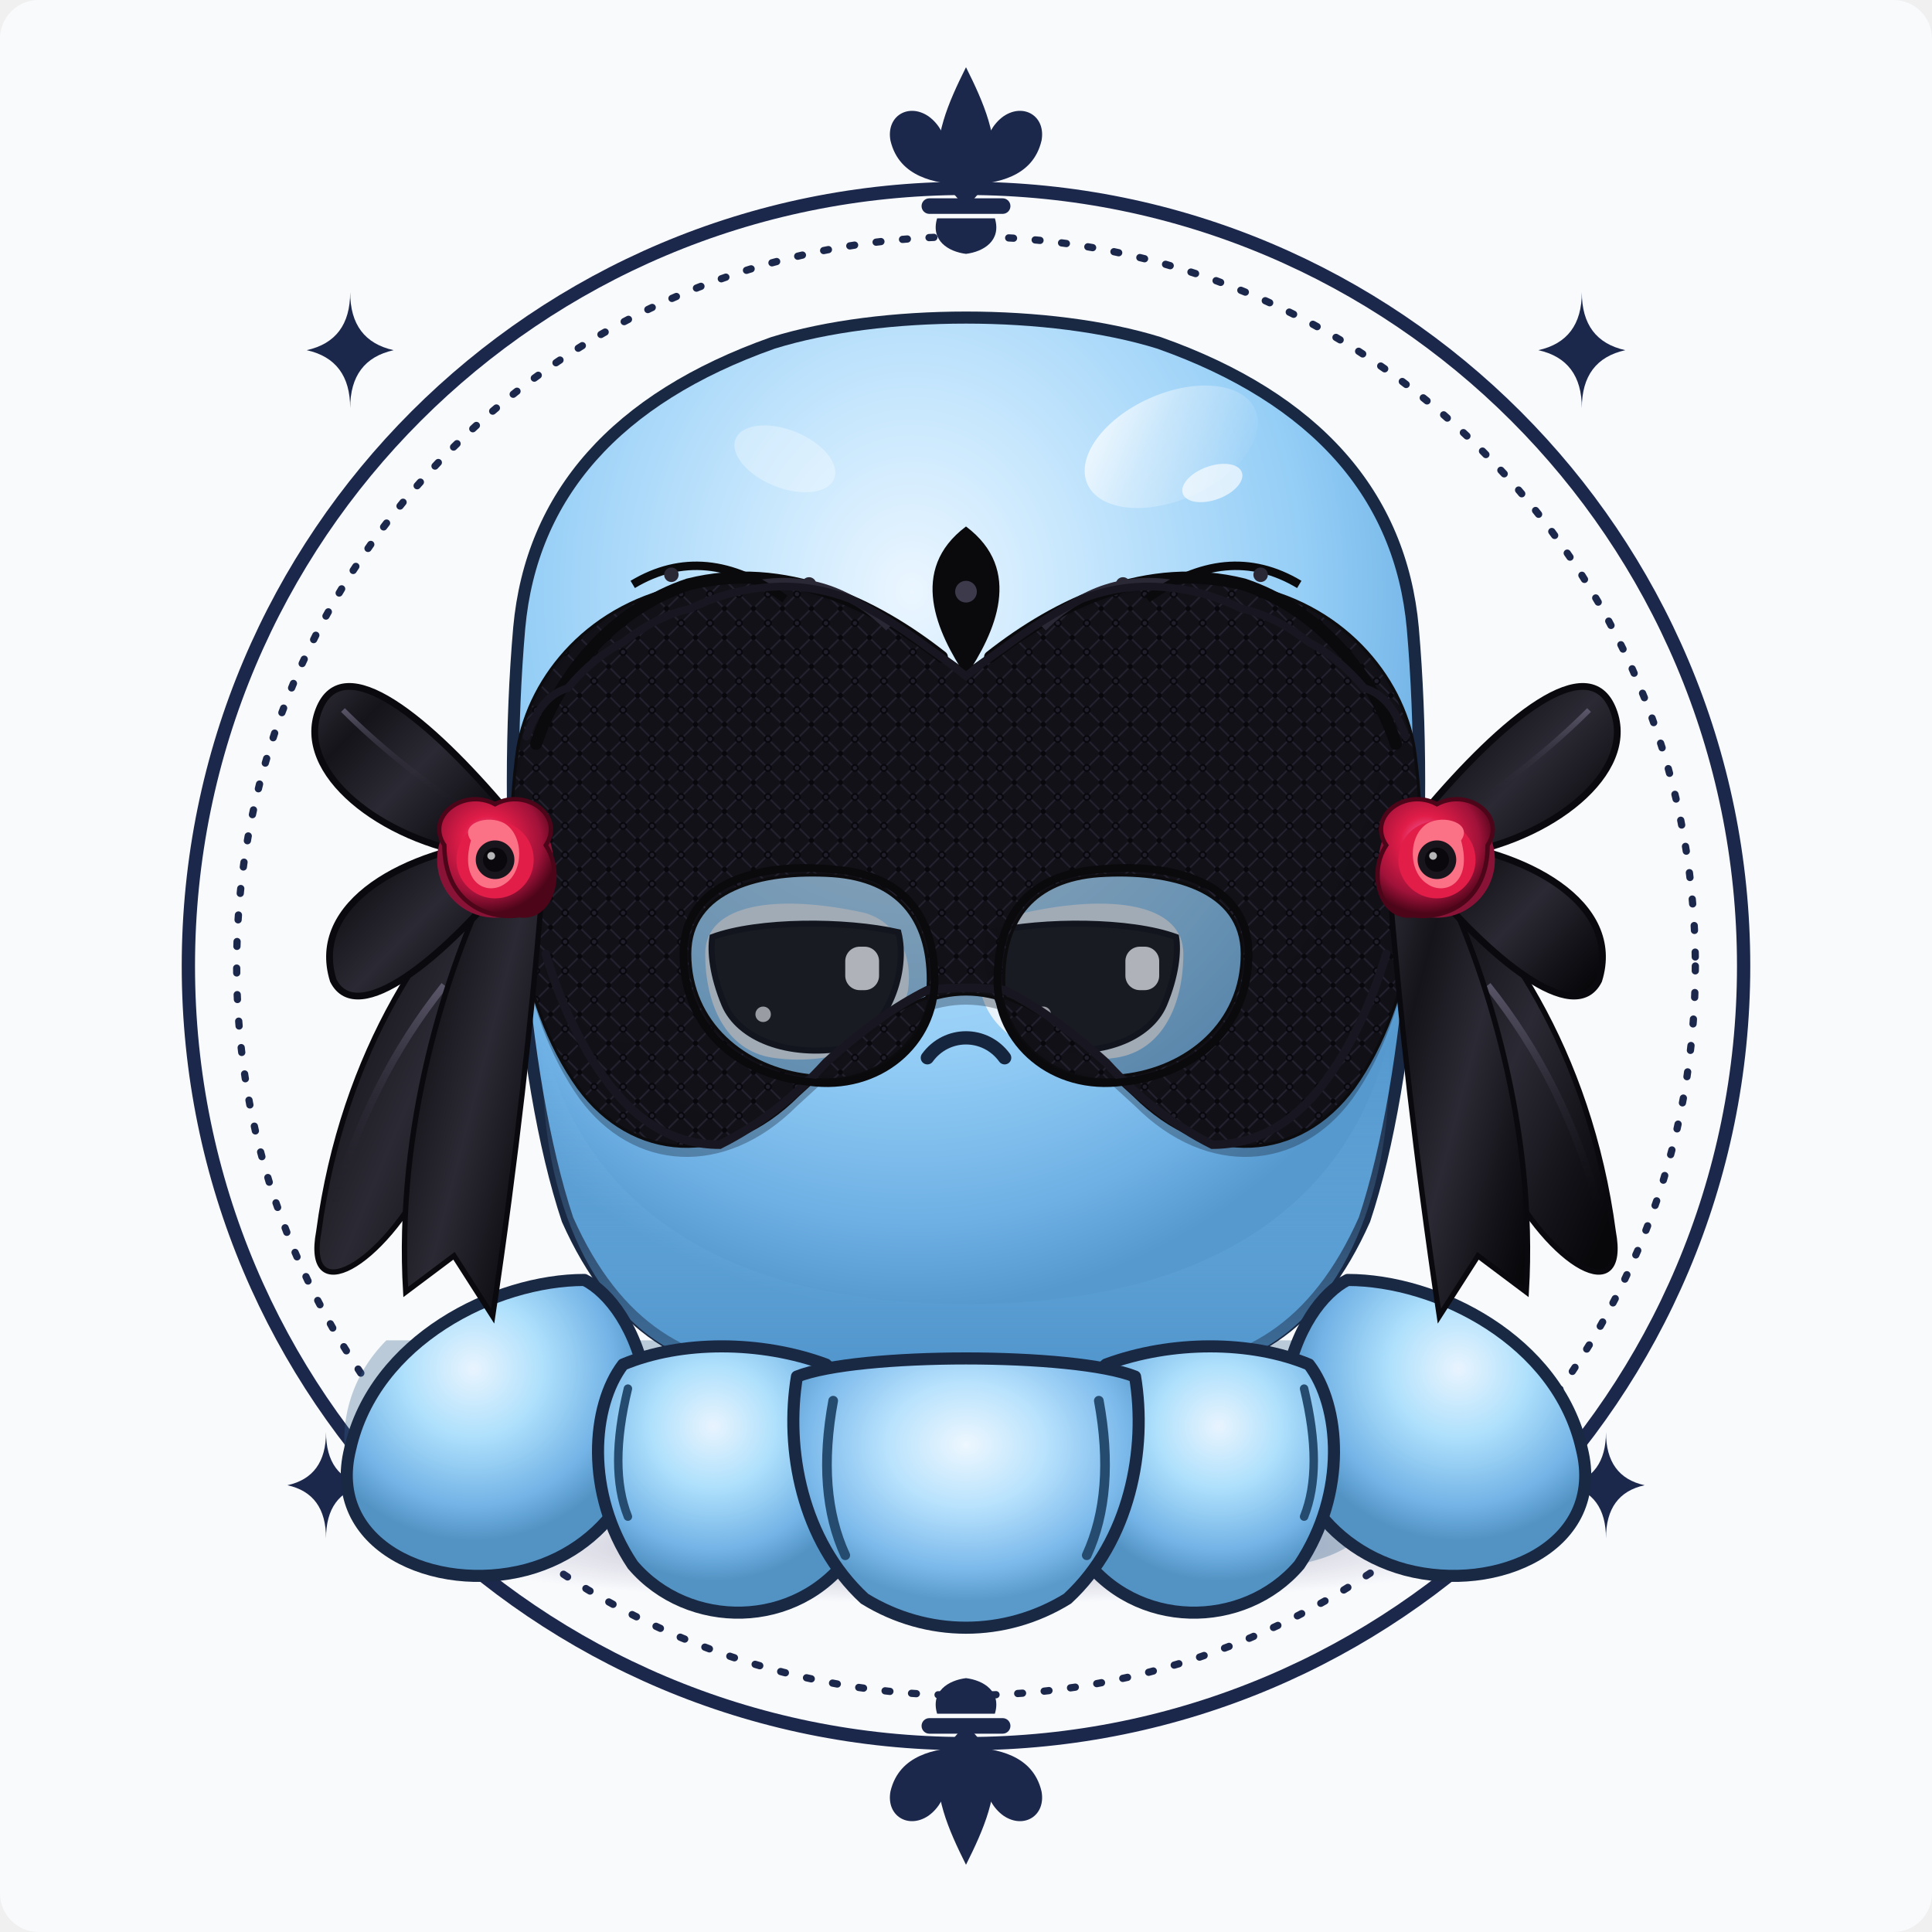
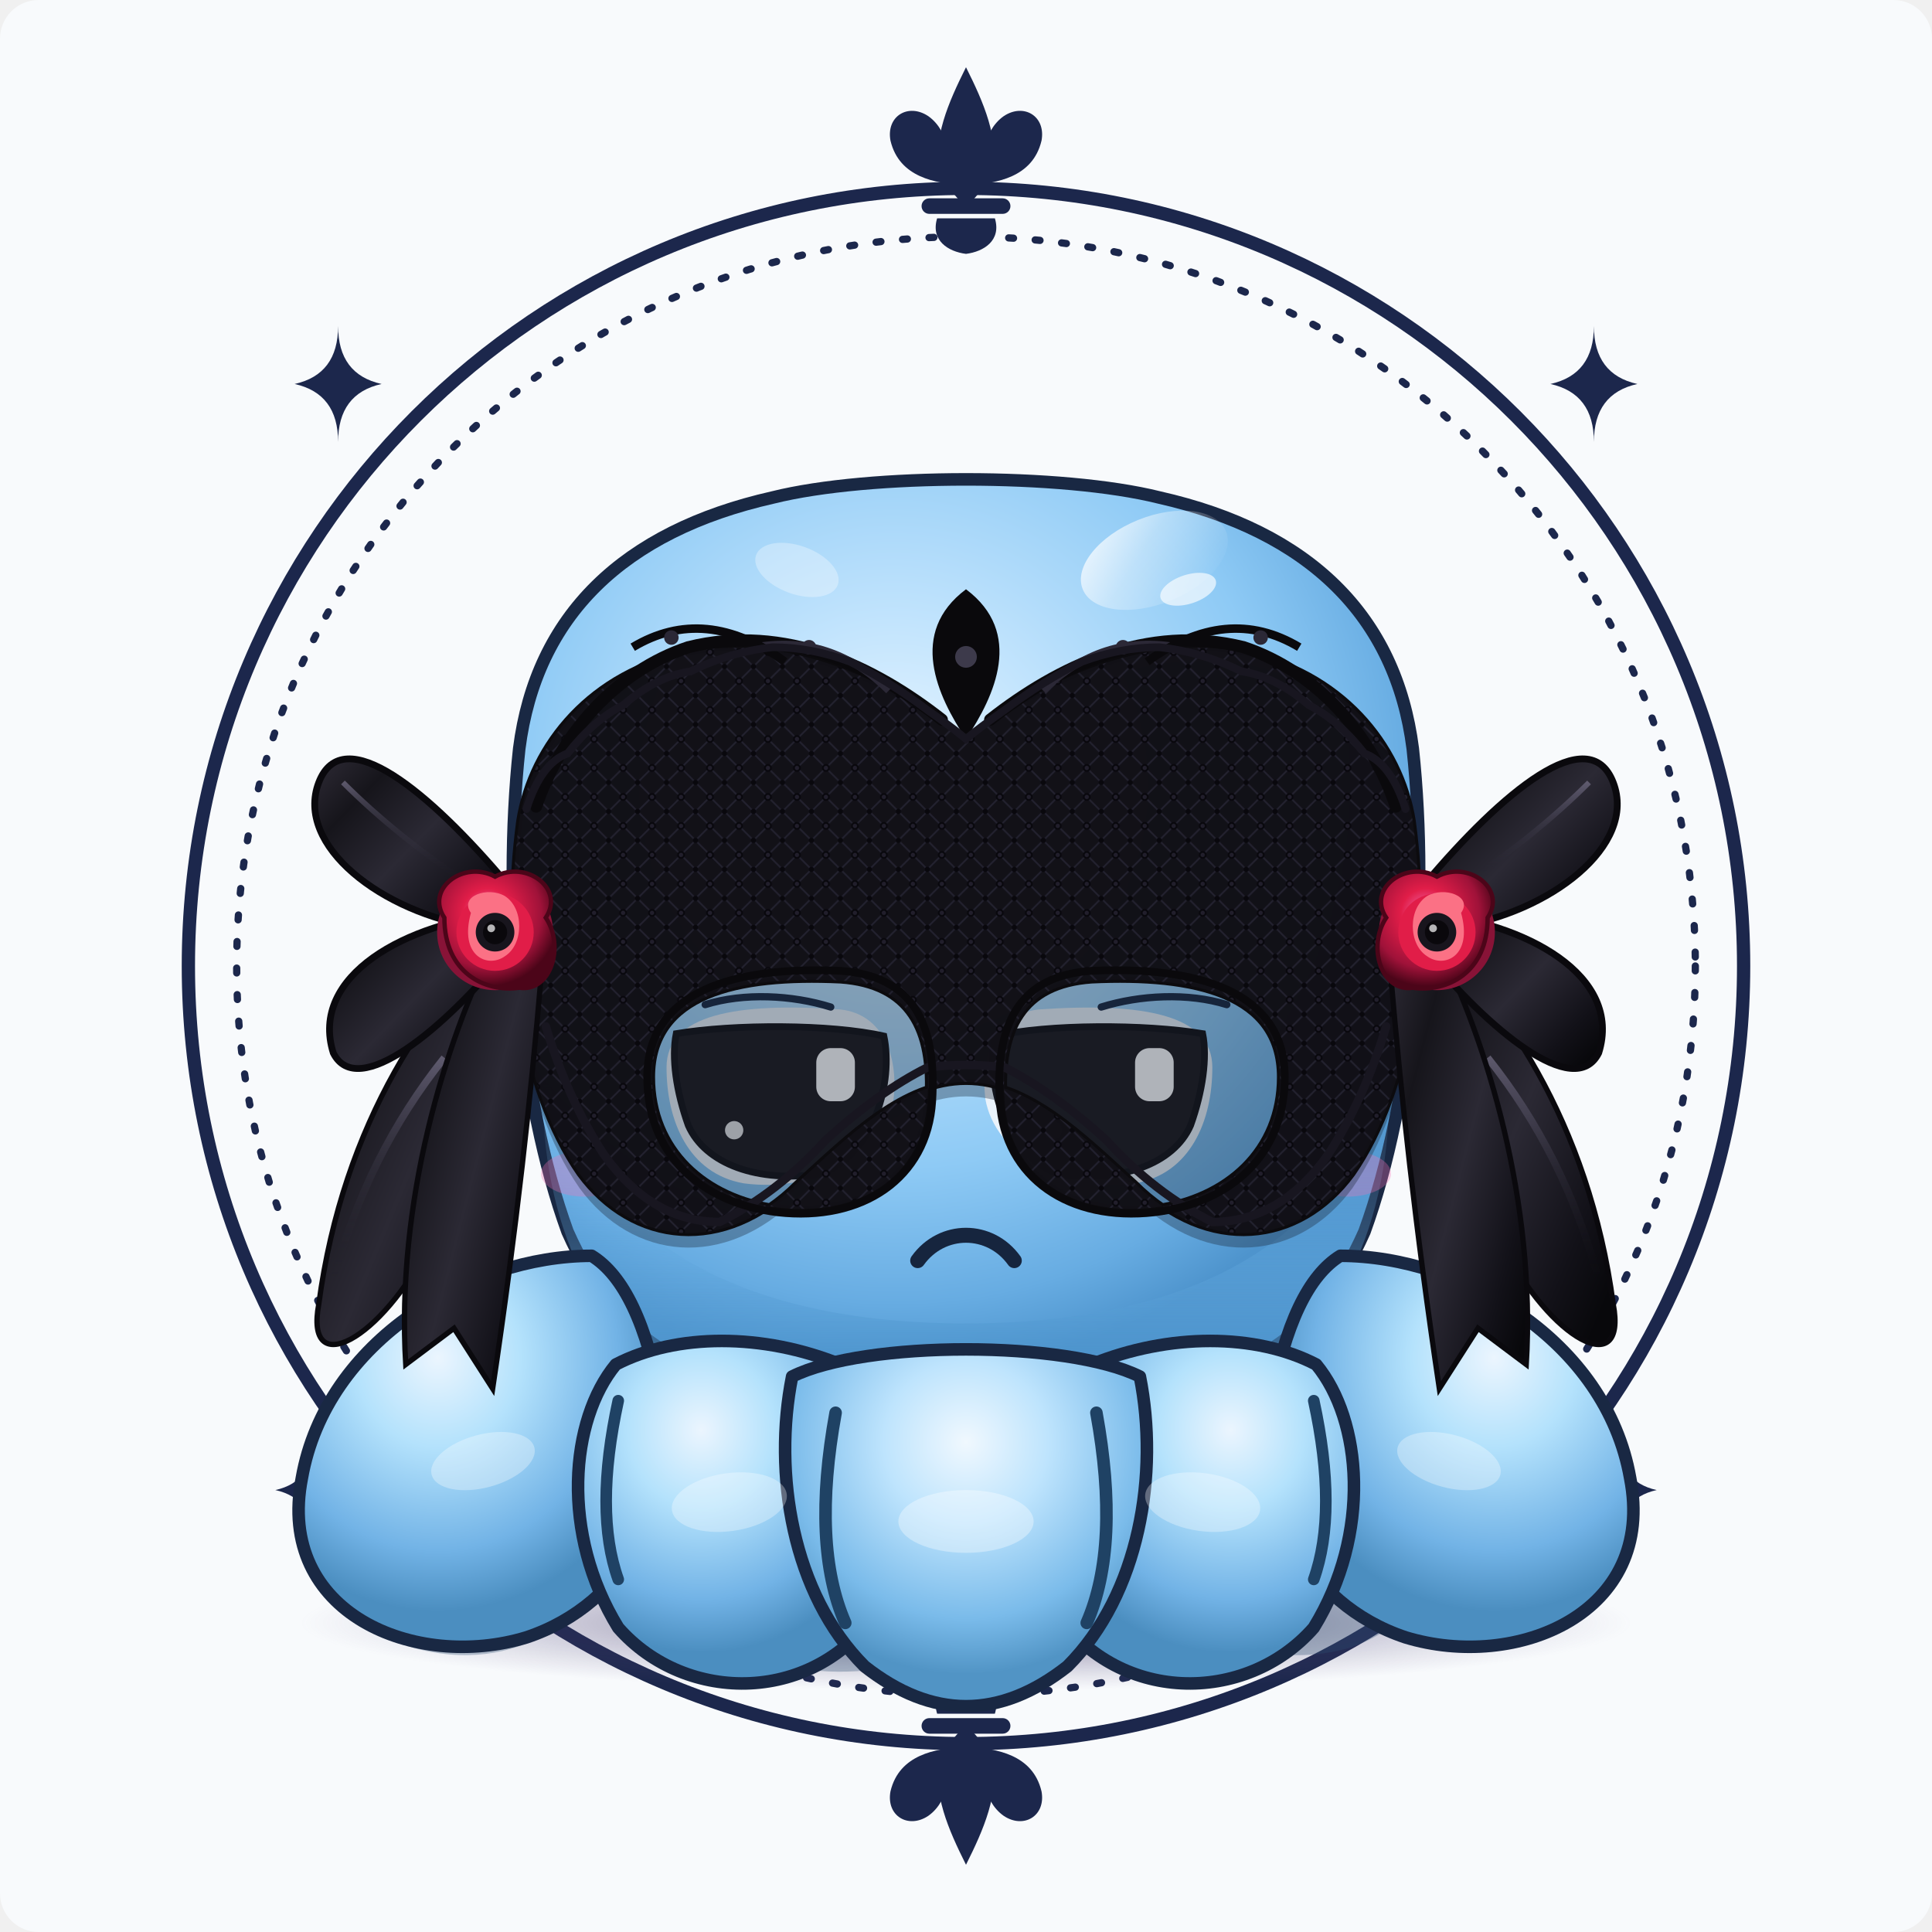
<svg xmlns="http://www.w3.org/2000/svg" viewBox="0 0 800 800" width="100%" height="100%">
  <defs>
-     <radialGradient id="octo-body-grad" cx="44%" cy="26%" r="68%">
-       <stop offset="0%" stop-color="#EBF6FF" />
-       <stop offset="28%" stop-color="#C5E6FD" />
-       <stop offset="65%" stop-color="#93CDF6" />
-       <stop offset="88%" stop-color="#6EB0E4" />
-       <stop offset="100%" stop-color="#5599CF" />
+     <radialGradient id="octo-body-grad" cx="42%" cy="34%" r="65%">
+       <stop offset="0%" stop-color="#EAF6FF" />
+       <stop offset="28%" stop-color="#C2E4FD" />
+       <stop offset="65%" stop-color="#8ECAF5" />
+       <stop offset="88%" stop-color="#67ACE2" />
+       <stop offset="100%" stop-color="#4E94CD" />
    </radialGradient>
    <linearGradient id="octo-underside-grad" x1="0%" y1="0%" x2="0%" y2="100%">
-       <stop offset="0%" stop-color="#93CDF6" stop-opacity="0" />
-       <stop offset="50%" stop-color="#6BAFE2" stop-opacity="0.25" />
-       <stop offset="100%" stop-color="#4B90C8" stop-opacity="0.7" />
+       <stop offset="0%" stop-color="#8ECAF5" stop-opacity="0" />
+       <stop offset="50%" stop-color="#64AAE0" stop-opacity="0.3" />
+       <stop offset="100%" stop-color="#438BC4" stop-opacity="0.8" />
    </linearGradient>
    <linearGradient id="forehead-sheen" x1="0%" y1="0%" x2="100%" y2="80%">
      <stop offset="0%" stop-color="#FFFFFF" stop-opacity="0.88" />
      <stop offset="45%" stop-color="#FFFFFF" stop-opacity="0.35" />
      <stop offset="100%" stop-color="#FFFFFF" stop-opacity="0" />
    </linearGradient>
-     <radialGradient id="lobe-grad-center" cx="50%" cy="32%" r="58%">
-       <stop offset="0%" stop-color="#EDF7FE" />
-       <stop offset="40%" stop-color="#B8E2FD" />
-       <stop offset="80%" stop-color="#7BB9EB" />
-       <stop offset="100%" stop-color="#599ACA" />
+     <radialGradient id="lobe-grad-center" cx="50%" cy="26%" r="65%">
+       <stop offset="0%" stop-color="#F0F8FE" />
+       <stop offset="35%" stop-color="#BEE4FD" />
+       <stop offset="76%" stop-color="#7ABBEA" />
+       <stop offset="100%" stop-color="#5194C5" />
    </radialGradient>
-     <radialGradient id="lobe-grad-left" cx="42%" cy="30%" r="58%">
-       <stop offset="0%" stop-color="#E8F4FE" />
-       <stop offset="40%" stop-color="#AEE0FC" />
-       <stop offset="80%" stop-color="#73B3E6" />
-       <stop offset="100%" stop-color="#5293C4" />
+     <radialGradient id="lobe-grad-left" cx="38%" cy="26%" r="65%">
+       <stop offset="0%" stop-color="#EBF5FE" />
+       <stop offset="35%" stop-color="#B4E2FC" />
+       <stop offset="76%" stop-color="#72B3E6" />
+       <stop offset="100%" stop-color="#4B8EC0" />
    </radialGradient>
-     <radialGradient id="lobe-grad-right" cx="58%" cy="30%" r="58%">
-       <stop offset="0%" stop-color="#E8F4FE" />
-       <stop offset="40%" stop-color="#AEE0FC" />
-       <stop offset="80%" stop-color="#73B3E6" />
-       <stop offset="100%" stop-color="#5293C4" />
+     <radialGradient id="lobe-grad-right" cx="62%" cy="26%" r="65%">
+       <stop offset="0%" stop-color="#EBF5FE" />
+       <stop offset="35%" stop-color="#B4E2FC" />
+       <stop offset="76%" stop-color="#72B3E6" />
+       <stop offset="100%" stop-color="#4B8EC0" />
    </radialGradient>
    <radialGradient id="ground-shadow" cx="50%" cy="50%" r="50%">
-       <stop offset="0%" stop-color="#30284D" stop-opacity="0.5" />
-       <stop offset="55%" stop-color="#4B4173" stop-opacity="0.22" />
-       <stop offset="100%" stop-color="#6F649B" stop-opacity="0" />
+       <stop offset="0%" stop-color="#241B42" stop-opacity="0.6" />
+       <stop offset="55%" stop-color="#3D3266" stop-opacity="0.28" />
+       <stop offset="100%" stop-color="#685C92" stop-opacity="0" />
    </radialGradient>
    <pattern id="lace-mesh" width="12" height="12" patternUnits="userSpaceOnUse">
      <rect width="12" height="12" fill="#111017" fill-opacity="0.94" />
      <path d="M 0,0 L 12,12 M 12,0 L 0,12" stroke="#2D2B3D" stroke-width="0.75" opacity="0.6" />
      <circle cx="6" cy="6" r="1.6" fill="#09080D" />
      <circle cx="6" cy="6" r="0.9" fill="#3D3A50" opacity="0.45" />
      <circle cx="0" cy="0" r="1.1" fill="#09080D" />
      <circle cx="12" cy="0" r="1.1" fill="#09080D" />
      <circle cx="0" cy="12" r="1.1" fill="#09080D" />
      <circle cx="12" cy="12" r="1.1" fill="#09080D" />
    </pattern>
    <linearGradient id="ribbon-satin-grad" x1="0%" y1="0%" x2="100%" y2="85%">
-       <stop offset="0%" stop-color="#2D2A34" />
-       <stop offset="25%" stop-color="#15141A" />
-       <stop offset="55%" stop-color="#2B2933" />
-       <stop offset="85%" stop-color="#121117" />
+       <stop offset="0%" stop-color="#2E2B36" />
+       <stop offset="25%" stop-color="#16151B" />
+       <stop offset="55%" stop-color="#2B2934" />
+       <stop offset="85%" stop-color="#121118" />
      <stop offset="100%" stop-color="#08080B" />
    </linearGradient>
    <linearGradient id="ribbon-sheen-line" x1="0%" y1="0%" x2="0%" y2="100%">
-       <stop offset="0%" stop-color="#6B667C" stop-opacity="0.75" />
-       <stop offset="50%" stop-color="#444152" stop-opacity="0.25" />
-       <stop offset="100%" stop-color="#1A1921" stop-opacity="0" />
+       <stop offset="0%" stop-color="#706B82" stop-opacity="0.75" />
+       <stop offset="50%" stop-color="#464355" stop-opacity="0.25" />
+       <stop offset="100%" stop-color="#1A1922" stop-opacity="0" />
    </linearGradient>
    <radialGradient id="camellia-petal-grad" cx="42%" cy="36%" r="62%">
      <stop offset="0%" stop-color="#F472B6" />
      <stop offset="35%" stop-color="#E11D48" />
      <stop offset="75%" stop-color="#9F1239" />
      <stop offset="100%" stop-color="#4C0519" />
    </radialGradient>
  </defs>
  <rect width="800" height="800" fill="#F8FAFC" rx="16" />
  <g id="heraldic-frame">
-     <path d="M 145,121 Q 145,141 163,145 Q 145,149 145,169 Q 145,149 127,145 Q 145,141 145,121 Z" fill="#1C274C" />
-     <path d="M 655,121 Q 655,141 673,145 Q 655,149 655,169 Q 655,149 637,145 Q 655,141 655,121 Z" fill="#1C274C" />
-     <path d="M 135,593 Q 135,611.5 151,615 Q 135,618.5 135,637 Q 135,618.5 119,615 Q 135,611.5 135,593 Z" fill="#1C274C" />
-     <path d="M 665,593 Q 665,611.5 681,615 Q 665,618.5 665,637 Q 665,618.5 649,615 Q 665,611.5 665,593 Z" fill="#1C274C" />
+     <path d="M 140,135 Q 140,155 158,159 Q 140,163 140,183 Q 140,163 122,159 Q 140,155 140,135 Z" fill="#1C274C" />
+     <path d="M 660,135 Q 660,155 678,159 Q 660,163 660,183 Q 660,163 642,159 Q 660,155 660,135 Z" fill="#1C274C" />
+     <path d="M 130,595 Q 130,613.5 146,617 Q 130,620.5 130,639 Q 130,620.5 114,617 Q 130,613.5 130,595 Z" fill="#1C274C" />
+     <path d="M 670,595 Q 670,613.5 686,617 Q 670,620.5 670,639 Q 670,620.5 654,617 Q 670,613.5 670,595 Z" fill="#1C274C" />
    <circle cx="400" cy="400" r="322" fill="none" stroke="#1C274C" stroke-width="5.5" />
    <circle cx="400" cy="400" r="302" fill="none" stroke="#1C274C" stroke-width="3" stroke-dasharray="2, 9" stroke-linecap="round" />
    <g id="top-fleur" transform="translate(400, 72) scale(0.92)">
      <path d="M 0,-48 C 8,-32 15,-16 12,0 C 7,8 2,13 0,15 C -2,13 -7,8 -12,0 C -15,-16 -8,-32 0,-48 Z" fill="#1C274C" />
      <path d="M -3,5 C -13,4 -30,2 -34,-15 C -36,-26 -26,-32 -17,-26 C -7,-19 -7,-4 -2,7 Z" fill="#1C274C" />
      <path d="M 3,5 C 13,4 30,2 34,-15 C 36,-26 26,-32 17,-26 C 7,-19 7,-4 2,7 Z" fill="#1C274C" />
      <rect x="-20" y="11" width="40" height="7" rx="3.5" fill="#1C274C" />
      <path d="M -13,20 C -16,30 -8,35 0,36 C 8,35 16,30 13,20 Z" fill="#1C274C" />
    </g>
    <g id="bottom-fleur" transform="translate(400, 728) scale(0.92) rotate(180)">
      <path d="M 0,-48 C 8,-32 15,-16 12,0 C 7,8 2,13 0,15 C -2,13 -7,8 -12,0 C -15,-16 -8,-32 0,-48 Z" fill="#1C274C" />
      <path d="M -3,5 C -13,4 -30,2 -34,-15 C -36,-26 -26,-32 -17,-26 C -7,-19 -7,-4 -2,7 Z" fill="#1C274C" />
      <path d="M 3,5 C 13,4 30,2 34,-15 C 36,-26 26,-32 17,-26 C 7,-19 7,-4 2,7 Z" fill="#1C274C" />
      <rect x="-20" y="11" width="40" height="7" rx="3.5" fill="#1C274C" />
      <path d="M -13,20 C -16,30 -8,35 0,36 C 8,35 16,30 13,20 Z" fill="#1C274C" />
    </g>
  </g>
-   <ellipse cx="400" cy="640" rx="230" ry="24" fill="url(#ground-shadow)" />
+   <ellipse cx="400" cy="672" rx="275" ry="28" fill="url(#ground-shadow)" />
  <g id="octopus-character">
-     <path d="M 160,555 C 130,585 140,635 180,646 C 220,658 245,635 260,612 C 280,650 325,658 365,650 C 400,658 445,650 465,612 C 480,635 505,658 545,646 C 585,635 595,585 565,555 Z" fill="#35638A" opacity="0.32" />
-     <path d="M 235,505               C 215,445 208,340 215,260               C 220,205 255,165 320,142               C 365,128 435,128 480,142               C 545,165 580,205 585,260               C 592,340 585,445 565,505               C 545,550 515,568 475,568               C 435,568 365,568 325,568               C 285,568 255,550 235,505 Z" fill="url(#octo-body-grad)" stroke="#192843" stroke-width="5" stroke-linejoin="round" />
-     <path d="M 225,430               C 222,485 240,540 280,560               C 340,580 460,580 520,560               C 560,540 578,485 575,430               C 560,495 505,540 400,540               C 295,540 240,495 225,430 Z" fill="url(#octo-underside-grad)" />
-     <path d="M 242,530               C 205,530 155,555 145,600               C 135,640 180,660 218,650               C 255,640 272,605 268,575               C 264,550 252,535 242,530 Z" fill="url(#lobe-grad-left)" stroke="#192843" stroke-width="5" stroke-linejoin="round" />
-     <path d="M 558,530               C 595,530 645,555 655,600               C 665,640 620,660 582,650               C 545,640 528,605 532,575               C 536,550 548,535 558,530 Z" fill="url(#lobe-grad-right)" stroke="#192843" stroke-width="5" stroke-linejoin="round" />
-     <path d="M 258,565               C 245,582 242,618 262,648               C 285,675 330,675 352,644               C 368,618 362,582 342,565               C 315,555 282,555 258,565 Z" fill="url(#lobe-grad-left)" stroke="#192843" stroke-width="5" stroke-linejoin="round" />
-     <path d="M 542,565               C 555,582 558,618 538,648               C 515,675 470,675 448,644               C 432,618 438,582 458,565               C 485,555 518,555 542,565 Z" fill="url(#lobe-grad-right)" stroke="#192843" stroke-width="5" stroke-linejoin="round" />
-     <path d="M 330,570               C 325,600 332,638 358,662               C 384,678 416,678 442,662               C 468,638 475,600 470,570               C 445,560 355,560 330,570 Z" fill="url(#lobe-grad-center)" stroke="#192843" stroke-width="5" stroke-linejoin="round" />
-     <path d="M 260,575 Q 252,608 260,628" stroke="#254B6E" stroke-width="3.5" fill="none" stroke-linecap="round" />
-     <path d="M 345,580 Q 338,618 350,644" stroke="#254B6E" stroke-width="4" fill="none" stroke-linecap="round" />
-     <path d="M 455,580 Q 462,618 450,644" stroke="#254B6E" stroke-width="4" fill="none" stroke-linecap="round" />
-     <path d="M 540,575 Q 548,608 540,628" stroke="#254B6E" stroke-width="3.5" fill="none" stroke-linecap="round" />
-     <ellipse cx="485" cy="185" rx="38" ry="22" transform="rotate(-24 485 185)" fill="url(#forehead-sheen)" />
-     <ellipse cx="502" cy="200" rx="13" ry="7" transform="rotate(-20 502 200)" fill="#FFFFFF" opacity="0.65" />
-     <ellipse cx="325" cy="190" rx="22" ry="12" transform="rotate(22 325 190)" fill="#FFFFFF" opacity="0.32" />
+     <path d="M 140,580 C 115,615 125,665 170,682 C 215,695 245,668 265,640 C 285,685 330,698 370,690 C 400,698 445,690 465,640 C 485,668 515,695 560,682 C 605,665 615,615 590,580 Z" fill="#2C4E72" opacity="0.32" />
+     <path d="M 235,510               C 215,455 208,375 215,310               C 222,255 258,220 320,206               C 360,196 440,196 480,206               C 542,220 578,255 585,310               C 592,375 585,455 565,510               C 545,555 515,572 475,572               C 435,572 365,572 325,572               C 285,572 255,555 235,510 Z" fill="url(#octo-body-grad)" stroke="#192843" stroke-width="5.2" stroke-linejoin="round" />
+     <path d="M 225,440               C 222,495 240,548 280,568               C 340,588 460,588 520,568               C 560,548 578,495 575,440               C 560,505 505,548 400,548               C 295,548 240,505 225,440 Z" fill="url(#octo-underside-grad)" />
+     <path d="M 245,520               C 195,520 135,555 125,612               C 114,668 172,692 218,678               C 260,664 280,622 274,582               C 268,548 258,528 245,520 Z" fill="url(#lobe-grad-left)" stroke="#192843" stroke-width="5.2" stroke-linejoin="round" />
+     <path d="M 555,520               C 605,520 665,555 675,612               C 686,668 628,692 582,678               C 540,664 520,622 526,582               C 532,548 542,528 555,520 Z" fill="url(#lobe-grad-right)" stroke="#192843" stroke-width="5.2" stroke-linejoin="round" />
+     <path d="M 255,565               C 236,588 232,635 256,674               C 284,706 338,706 364,666               C 382,632 374,588 348,565               C 316,552 280,552 255,565 Z" fill="url(#lobe-grad-left)" stroke="#192843" stroke-width="5.2" stroke-linejoin="round" />
+     <path d="M 545,565               C 564,588 568,635 544,674               C 516,706 462,706 436,666               C 418,632 426,588 452,565               C 484,552 520,552 545,565 Z" fill="url(#lobe-grad-right)" stroke="#192843" stroke-width="5.2" stroke-linejoin="round" />
+     <path d="M 328,570               C 320,610 328,660 358,690               C 386,712 414,712 442,690               C 472,660 480,610 472,570               C 442,555 358,555 328,570 Z" fill="url(#lobe-grad-center)" stroke="#192843" stroke-width="5.2" stroke-linejoin="round" />
+     <path d="M 256,580 Q 246,626 256,654" stroke="#1F4264" stroke-width="4.8" fill="none" stroke-linecap="round" />
+     <path d="M 346,585 Q 336,640 350,672" stroke="#1F4264" stroke-width="5.2" fill="none" stroke-linecap="round" />
+     <path d="M 454,585 Q 464,640 450,672" stroke="#1F4264" stroke-width="5.2" fill="none" stroke-linecap="round" />
+     <path d="M 544,580 Q 554,626 544,654" stroke="#1F4264" stroke-width="4.8" fill="none" stroke-linecap="round" />
+     <ellipse cx="200" cy="605" rx="22" ry="11" transform="rotate(-15 200 605)" fill="#FFFFFF" opacity="0.32" />
+     <ellipse cx="302" cy="622" rx="24" ry="12" transform="rotate(-8 302 622)" fill="#FFFFFF" opacity="0.32" />
+     <ellipse cx="400" cy="630" rx="28" ry="13" fill="#FFFFFF" opacity="0.35" />
+     <ellipse cx="498" cy="622" rx="24" ry="12" transform="rotate(8 498 622)" fill="#FFFFFF" opacity="0.32" />
+     <ellipse cx="600" cy="605" rx="22" ry="11" transform="rotate(15 600 605)" fill="#FFFFFF" opacity="0.32" />
+     <ellipse cx="478" cy="232" rx="32" ry="18" transform="rotate(-22 478 232)" fill="url(#forehead-sheen)" />
+     <ellipse cx="492" cy="244" rx="12" ry="6" transform="rotate(-18 492 244)" fill="#FFFFFF" opacity="0.65" />
+     <ellipse cx="330" cy="236" rx="18" ry="10" transform="rotate(20 330 236)" fill="#FFFFFF" opacity="0.32" />
    <g id="deadpan-eyes">
      <g id="left-eye">
-         <path d="M 292,395 C 292,374 322,370 358,378 C 372,382 378,396 376,410 C 372,430 348,442 320,438 C 300,435 292,415 292,395 Z" fill="#E8F2FA" />
-         <path d="M 295,388 C 314,381 350,381 372,386 C 376,402 368,426 350,434 C 326,438 306,430 300,416 C 295,404 294,394 295,388 Z" fill="#181519" stroke="#0E0C0F" stroke-width="2.5" />
-         <rect x="350" y="392" width="14" height="18" rx="6" fill="#FFFFFF" />
-         <circle cx="316" cy="420" r="3.2" fill="#FFFFFF" opacity="0.85" />
+         <path d="M 276,442                   C 276,420 305,415 348,418                   C 366,420 372,438 370,455                   C 366,478 338,494 308,490                   C 285,486 276,464 276,442 Z" fill="#EAF3FB" />
+         <path d="M 280,428                   C 304,424 344,424 366,429                   C 370,448 362,478 340,486                   C 314,490 292,482 285,466                   C 280,452 278,438 280,428 Z" fill="#181519" stroke="#0E0C0F" stroke-width="2.8" />
+         <rect x="338" y="434" width="16" height="22" rx="6" fill="#FFFFFF" />
+         <circle cx="304" cy="468" r="3.8" fill="#FFFFFF" opacity="0.88" />
+         <path d="M 292,416 C 308,411 328,412 344,417" fill="none" stroke="#16253E" stroke-width="3" stroke-linecap="round" />
      </g>
      <g id="right-eye">
-         <path d="M 424,378 C 460,370 490,374 490,395 C 490,415 482,435 462,438 C 434,442 410,430 406,410 C 404,396 410,382 424,378 Z" fill="#E8F2FA" />
-         <path d="M 410,386 C 432,381 468,381 487,388 C 488,394 487,404 482,416 C 476,430 456,438 432,434 C 414,426 406,402 410,386 Z" fill="#181519" stroke="#0E0C0F" stroke-width="2.5" />
-         <rect x="466" y="392" width="14" height="18" rx="6" fill="#FFFFFF" />
-         <circle cx="432" cy="420" r="3.2" fill="#FFFFFF" opacity="0.85" />
+         <path d="M 430,418                   C 473,415 502,420 502,442                   C 502,464 493,486 470,490                   C 440,494 412,478 408,455                   C 406,438 412,420 430,418 Z" fill="#EAF3FB" />
+         <path d="M 412,429                   C 434,424 474,424 498,428                   C 500,438 498,452 493,466                   C 486,482 464,490 438,486                   C 416,478 408,448 412,429 Z" fill="#181519" stroke="#0E0C0F" stroke-width="2.8" />
+         <rect x="470" y="434" width="16" height="22" rx="6" fill="#FFFFFF" />
+         <circle cx="436" cy="468" r="3.8" fill="#FFFFFF" opacity="0.88" />
+         <path d="M 508,416 C 492,411 472,412 456,417" fill="none" stroke="#16253E" stroke-width="3" stroke-linecap="round" />
      </g>
    </g>
-     <path d="M 384,438 C 392,427 408,427 416,438" fill="none" stroke="#16253E" stroke-width="5.5" stroke-linecap="round" />
-     <ellipse cx="255" cy="440" rx="16" ry="8.5" fill="#F472B6" opacity="0.28" />
-     <ellipse cx="545" cy="440" rx="16" ry="8.5" fill="#F472B6" opacity="0.28" />
+     <path d="M 380,522 C 390,508 410,508 420,522" fill="none" stroke="#16253E" stroke-width="6.2" stroke-linecap="round" />
+     <ellipse cx="242" cy="486" rx="18" ry="9.5" fill="#F472B6" opacity="0.32" />
+     <ellipse cx="558" cy="486" rx="18" ry="9.5" fill="#F472B6" opacity="0.32" />
    <g id="lace-masquerade-mask">
-       <path d="M 215,315                 C 220,285 245,255 285,248                 C 328,240 368,260 400,284                 C 432,260 472,240 515,248                 C 555,255 580,285 585,315                 C 592,365 585,420 560,455                 C 538,485 500,488 470,458                 C 448,438 426,416 400,416                 C 374,416 352,438 330,458                 C 300,488 262,485 240,455                 C 215,420 208,365 215,315 Z" fill="#1B2536" opacity="0.35" />
-       <path d="         M 215,310          C 220,280 245,250 285,243          C 328,235 368,255 400,279          C 432,255 472,235 515,243          C 555,250 580,280 585,310          C 592,360 585,415 560,450          C 538,480 500,483 470,453          C 448,433 426,411 400,411          C 374,411 352,433 330,453          C 300,483 262,480 240,450          C 215,415 208,360 215,310 Z          M 285,395          C 285,368 315,360 345,362          C 372,364 385,380 385,406          C 385,430 362,450 335,446          C 308,443 285,424 285,395 Z          M 415,406          C 415,380 428,364 455,362          C 485,360 515,368 515,395          C 515,424 492,443 465,446          C 438,450 415,430 415,406 Z         " fill="#121118" fill-opacity="0.92" fill-rule="evenodd" stroke="#0C0B0E" stroke-width="2.5" />
-       <path d="         M 215,310          C 220,280 245,250 285,243          C 328,235 368,255 400,279          C 432,255 472,235 515,243          C 555,250 580,280 585,310          C 592,360 585,415 560,450          C 538,480 500,483 470,453          C 448,433 426,411 400,411          C 374,411 352,433 330,453          C 300,483 262,480 240,450          C 215,415 208,360 215,310 Z          M 285,395 C 285,368 315,360 345,362 C 372,364 385,380 385,406 C 385,430 362,450 335,446 C 308,443 285,424 285,395 Z          M 415,406 C 415,380 428,364 455,362 C 485,360 515,368 515,395 C 515,424 492,443 465,446 C 438,450 415,430 415,406 Z         " fill="url(#lace-mesh)" fill-rule="evenodd" />
-       <path d="M 400,280 C 388,262 376,236 400,218 C 424,236 412,262 400,280 Z" fill="#0A090C" />
-       <circle cx="400" cy="245" r="4.5" fill="#3D3A4B" />
-       <path d="M 390,272 C 362,250 325,232 285,242 C 255,252 232,278 222,308" fill="none" stroke="#0A090C" stroke-width="5" stroke-linecap="round" />
-       <path d="M 368,260 Q 344,236 312,242" fill="none" stroke="#2B2836" stroke-width="3" />
-       <path d="M 325,248 Q 292,224 262,242" fill="none" stroke="#0A090C" stroke-width="3.5" />
-       <circle cx="335" cy="242" r="3" fill="#2B2836" />
-       <circle cx="278" cy="238" r="3" fill="#2B2836" />
-       <path d="M 410,272 C 438,250 475,232 515,242 C 545,252 568,278 578,308" fill="none" stroke="#0A090C" stroke-width="5" stroke-linecap="round" />
-       <path d="M 432,260 Q 456,236 488,242" fill="none" stroke="#2B2836" stroke-width="3" />
-       <path d="M 475,248 Q 508,224 538,242" fill="none" stroke="#0A090C" stroke-width="3.5" />
-       <circle cx="465" cy="242" r="3" fill="#2B2836" />
-       <circle cx="522" cy="238" r="3" fill="#2B2836" />
-       <path d="         M 218,305          Q 224,288 235,285 Q 246,272 258,266 Q 272,255 286,252 Q 302,244 320,243          Q 336,242 352,248 Q 368,256 384,268 Q 394,275 400,280 Q 406,275 416,268          Q 432,256 448,248 Q 464,242 480,243 Q 498,244 514,252 Q 528,255 542,266          Q 554,272 565,285 Q 576,288 582,305" fill="none" stroke="#181620" stroke-width="3.2" stroke-linecap="round" />
-       <path d="         M 226,395          Q 235,425 250,446 Q 270,474 298,474 Q 322,462 342,440 Q 364,420 384,410          Q 400,408 416,410 Q 436,420 458,440 Q 478,462 502,474 Q 530,474 550,446          Q 565,425 574,395" fill="none" stroke="#181620" stroke-width="3.5" stroke-linecap="round" />
-       <path d="M 283,395 C 283,365 315,357 345,360 C 373,362 387,378 387,406 C 387,432 364,452 335,448 C 306,445 283,426 283,395 Z" fill="none" stroke="#0A090C" stroke-width="3.2" />
-       <path d="M 413,406 C 413,378 427,362 455,360 C 485,357 517,365 517,395 C 517,426 494,445 465,448 C 436,452 413,432 413,406 Z" fill="none" stroke="#0A090C" stroke-width="3.2" />
+       <path d="M 215,345                 C 220,312 245,282 285,275                 C 328,268 368,288 400,312                 C 432,288 472,268 515,275                 C 555,282 580,312 585,345                 C 592,398 585,456 560,492                 C 538,522 500,526 470,496                 C 448,476 426,454 400,454                 C 374,454 352,476 330,496                 C 300,526 262,522 240,492                 C 215,456 208,398 215,345 Z" fill="#1B2536" opacity="0.35" />
+       <path d="         M 215,340          C 220,308 245,278 285,270          C 328,262 368,282 400,306          C 432,282 472,262 515,270          C 555,278 580,308 585,340          C 592,392 585,450 560,486          C 538,516 500,520 470,490          C 448,470 426,448 400,448          C 374,448 352,470 330,490          C 300,520 262,516 240,486          C 215,450 208,392 215,340 Z          M 270,446          C 270,412 305,404 348,406          C 376,408 386,426 384,456          C 382,488 355,504 322,500          C 292,496 270,476 270,446 Z          M 416,456          C 414,426 424,408 452,406          C 495,404 530,412 530,446          C 530,476 508,496 478,500          C 445,504 418,488 416,456 Z         " fill="#121118" fill-opacity="0.92" fill-rule="evenodd" stroke="#0C0B0E" stroke-width="2.5" />
+       <path d="         M 215,340          C 220,308 245,278 285,270          C 328,262 368,282 400,306          C 432,282 472,262 515,270          C 555,278 580,308 585,340          C 592,392 585,450 560,486          C 538,516 500,520 470,490          C 448,470 426,448 400,448          C 374,448 352,470 330,490          C 300,520 262,516 240,486          C 215,450 208,392 215,340 Z          M 270,446 C 270,412 305,404 348,406 C 376,408 386,426 384,456 C 382,488 355,504 322,500 C 292,496 270,476 270,446 Z          M 416,456 C 414,426 424,408 452,406 C 495,404 530,412 530,446 C 530,476 508,496 478,500 C 445,504 418,488 416,456 Z         " fill="url(#lace-mesh)" fill-rule="evenodd" />
+       <path d="M 400,306 C 388,288 376,262 400,244 C 424,262 412,288 400,306 Z" fill="#0A090C" />
+       <circle cx="400" cy="272" r="4.5" fill="#3D3A4B" />
+       <path d="M 390,298 C 362,276 325,258 285,268 C 255,278 232,304 222,334" fill="none" stroke="#0A090C" stroke-width="5" stroke-linecap="round" />
+       <path d="M 368,286 Q 344,262 312,268" fill="none" stroke="#2B2836" stroke-width="3" />
+       <path d="M 325,274 Q 292,250 262,268" fill="none" stroke="#0A090C" stroke-width="3.5" />
+       <circle cx="335" cy="268" r="3" fill="#2B2836" />
+       <circle cx="278" cy="264" r="3" fill="#2B2836" />
+       <path d="M 410,298 C 438,276 475,258 515,268 C 545,278 568,304 578,334" fill="none" stroke="#0A090C" stroke-width="5" stroke-linecap="round" />
+       <path d="M 432,286 Q 456,262 488,268" fill="none" stroke="#2B2836" stroke-width="3" />
+       <path d="M 475,274 Q 508,250 538,268" fill="none" stroke="#0A090C" stroke-width="3.5" />
+       <circle cx="465" cy="268" r="3" fill="#2B2836" />
+       <circle cx="522" cy="264" r="3" fill="#2B2836" />
+       <path d="         M 218,335          Q 224,316 235,312 Q 246,298 258,292 Q 272,280 286,278 Q 302,270 320,268          Q 336,268 352,274 Q 368,282 384,294 Q 394,301 400,306 Q 406,301 416,294          Q 432,282 448,274 Q 464,268 480,268 Q 498,270 514,278 Q 528,280 542,292          Q 554,298 565,312 Q 576,316 582,335" fill="none" stroke="#181620" stroke-width="3.2" stroke-linecap="round" />
+       <path d="         M 226,425          Q 235,455 250,478 Q 270,506 298,506 Q 322,494 342,472 Q 364,452 384,442          Q 400,440 416,442 Q 436,452 458,472 Q 478,494 502,506 Q 530,506 550,478          Q 565,455 574,425" fill="none" stroke="#181620" stroke-width="3.5" stroke-linecap="round" />
+       <path d="M 268,446 C 268,410 305,400 348,402 C 378,404 388,424 386,456 C 384,488 357,506 322,502 C 290,498 268,478 268,446 Z" fill="none" stroke="#0A090C" stroke-width="3.2" />
+       <path d="M 414,456 C 412,424 422,404 452,402 C 495,400 532,410 532,446 C 532,478 510,498 478,502 C 443,506 416,488 414,456 Z" fill="none" stroke="#0A090C" stroke-width="3.2" />
    </g>
    <g id="left-side-ornaments">
-       <path d="M 215,350                 C 178,382 142,435 132,510                 C 126,542 158,525 178,485                 C 194,455 208,405 218,368 Z" fill="url(#ribbon-satin-grad)" stroke="#0A090D" stroke-width="2.2" />
-       <path d="M 138,500 Q 152,448 184,408" stroke="url(#ribbon-sheen-line)" stroke-width="3" fill="none" />
-       <path d="M 205,360                 C 184,402 164,468 168,535                 L 188,520 L 204,545                 C 214,478 220,422 224,375 Z" fill="url(#ribbon-satin-grad)" stroke="#0A090D" stroke-width="2.2" />
-       <path d="M 210,336                 C 178,298 142,268 132,294                 C 122,320 158,348 198,354 Z" fill="url(#ribbon-satin-grad)" stroke="#0A090D" stroke-width="2.8" />
-       <path d="M 142,294 Q 164,316 194,336" stroke="url(#ribbon-sheen-line)" stroke-width="2.2" fill="none" />
-       <path d="M 210,348                 C 168,352 128,374 138,406                 C 148,426 184,396 210,364 Z" fill="url(#ribbon-satin-grad)" stroke="#0A090D" stroke-width="2.8" />
-       <g id="left-rosette" transform="translate(205, 356)">
+       <path d="M 215,380                 C 178,412 142,465 132,540                 C 126,572 158,555 178,515                 C 194,485 208,435 218,398 Z" fill="url(#ribbon-satin-grad)" stroke="#0A090D" stroke-width="2.2" />
+       <path d="M 138,530 Q 152,478 184,438" stroke="url(#ribbon-sheen-line)" stroke-width="3" fill="none" />
+       <path d="M 205,390                 C 184,432 164,498 168,565                 L 188,550 L 204,575                 C 214,508 220,452 224,405 Z" fill="url(#ribbon-satin-grad)" stroke="#0A090D" stroke-width="2.2" />
+       <path d="M 210,366                 C 178,328 142,298 132,324                 C 122,350 158,378 198,384 Z" fill="url(#ribbon-satin-grad)" stroke="#0A090D" stroke-width="2.8" />
+       <path d="M 142,324 Q 164,346 194,366" stroke="url(#ribbon-sheen-line)" stroke-width="2.2" fill="none" />
+       <path d="M 210,378                 C 168,382 128,404 138,436                 C 148,456 184,426 210,394 Z" fill="url(#ribbon-satin-grad)" stroke="#0A090D" stroke-width="2.8" />
+       <g id="left-rosette" transform="translate(205, 386)">
        <circle cx="0" cy="0" r="24" fill="#881337" />
        <path d="M -21,-6 C -29,-18 -13,-30 0,-23 C 13,-30 29,-18 21,-6 C 29,6 23,25 10,23 C -4,25 -21,17 -21,-6 Z" fill="url(#camellia-petal-grad)" stroke="#4C0519" stroke-width="1.8" />
        <circle cx="0" cy="0" r="16" fill="#E11D48" />
        <path d="M -10,-8 C -15,-15 -3,-19 4,-15 C 12,-10 12,5 4,10 C -3,15 -15,10 -10,-8 Z" fill="#FB7185" />
        <circle cx="0" cy="0" r="8" fill="#18151D" />
        <circle cx="0" cy="0" r="5" fill="#0A080C" />
        <circle cx="-1.6" cy="-1.6" r="1.6" fill="#FFFFFF" opacity="0.7" />
      </g>
    </g>
    <g id="right-side-ornaments">
-       <path d="M 585,350                 C 622,382 658,435 668,510                 C 674,542 642,525 622,485                 C 606,455 592,405 582,368 Z" fill="url(#ribbon-satin-grad)" stroke="#0A090D" stroke-width="2.2" />
-       <path d="M 662,500 Q 648,448 616,408" stroke="url(#ribbon-sheen-line)" stroke-width="3" fill="none" />
-       <path d="M 595,360                 C 616,402 636,468 632,535                 L 612,520 L 596,545                 C 586,478 580,422 576,375 Z" fill="url(#ribbon-satin-grad)" stroke="#0A090D" stroke-width="2.2" />
-       <path d="M 590,336                 C 622,298 658,268 668,294                 C 678,320 642,348 602,354 Z" fill="url(#ribbon-satin-grad)" stroke="#0A090D" stroke-width="2.8" />
-       <path d="M 658,294 Q 636,316 606,336" stroke="url(#ribbon-sheen-line)" stroke-width="2.2" fill="none" />
-       <path d="M 590,348                 C 632,352 672,374 662,406                 C 652,426 616,396 590,364 Z" fill="url(#ribbon-satin-grad)" stroke="#0A090D" stroke-width="2.8" />
-       <g id="right-rosette" transform="translate(595, 356)">
+       <path d="M 585,380                 C 622,412 658,465 668,540                 C 674,572 642,555 622,515                 C 606,485 592,435 582,398 Z" fill="url(#ribbon-satin-grad)" stroke="#0A090D" stroke-width="2.2" />
+       <path d="M 662,530 Q 648,478 616,438" stroke="url(#ribbon-sheen-line)" stroke-width="3" fill="none" />
+       <path d="M 595,390                 C 616,432 636,498 632,565                 L 612,550 L 596,575                 C 586,508 580,452 576,405 Z" fill="url(#ribbon-satin-grad)" stroke="#0A090D" stroke-width="2.2" />
+       <path d="M 590,366                 C 622,328 658,298 668,324                 C 678,350 642,378 602,384 Z" fill="url(#ribbon-satin-grad)" stroke="#0A090D" stroke-width="2.8" />
+       <path d="M 658,324 Q 636,346 606,366" stroke="url(#ribbon-sheen-line)" stroke-width="2.2" fill="none" />
+       <path d="M 590,378                 C 632,382 672,404 662,436                 C 652,456 616,426 590,394 Z" fill="url(#ribbon-satin-grad)" stroke="#0A090D" stroke-width="2.8" />
+       <g id="right-rosette" transform="translate(595, 386)">
        <circle cx="0" cy="0" r="24" fill="#881337" />
        <path d="M 21,-6 C 29,-18 13,-30 0,-23 C -13,-30 -29,-18 -21,-6 C -29,6 -23,25 -10,23 C 4,25 21,17 21,-6 Z" fill="url(#camellia-petal-grad)" stroke="#4C0519" stroke-width="1.8" />
        <circle cx="0" cy="0" r="16" fill="#E11D48" />
        <path d="M 10,-8 C 15,-15 3,-19 -4,-15 C -12,-10 -12,5 -4,10 C 3,15 15,10 10,-8 Z" fill="#FB7185" />
        <circle cx="0" cy="0" r="8" fill="#18151D" />
        <circle cx="0" cy="0" r="5" fill="#0A080C" />
        <circle cx="-1.6" cy="-1.6" r="1.6" fill="#FFFFFF" opacity="0.7" />
      </g>
    </g>
  </g>
</svg>
